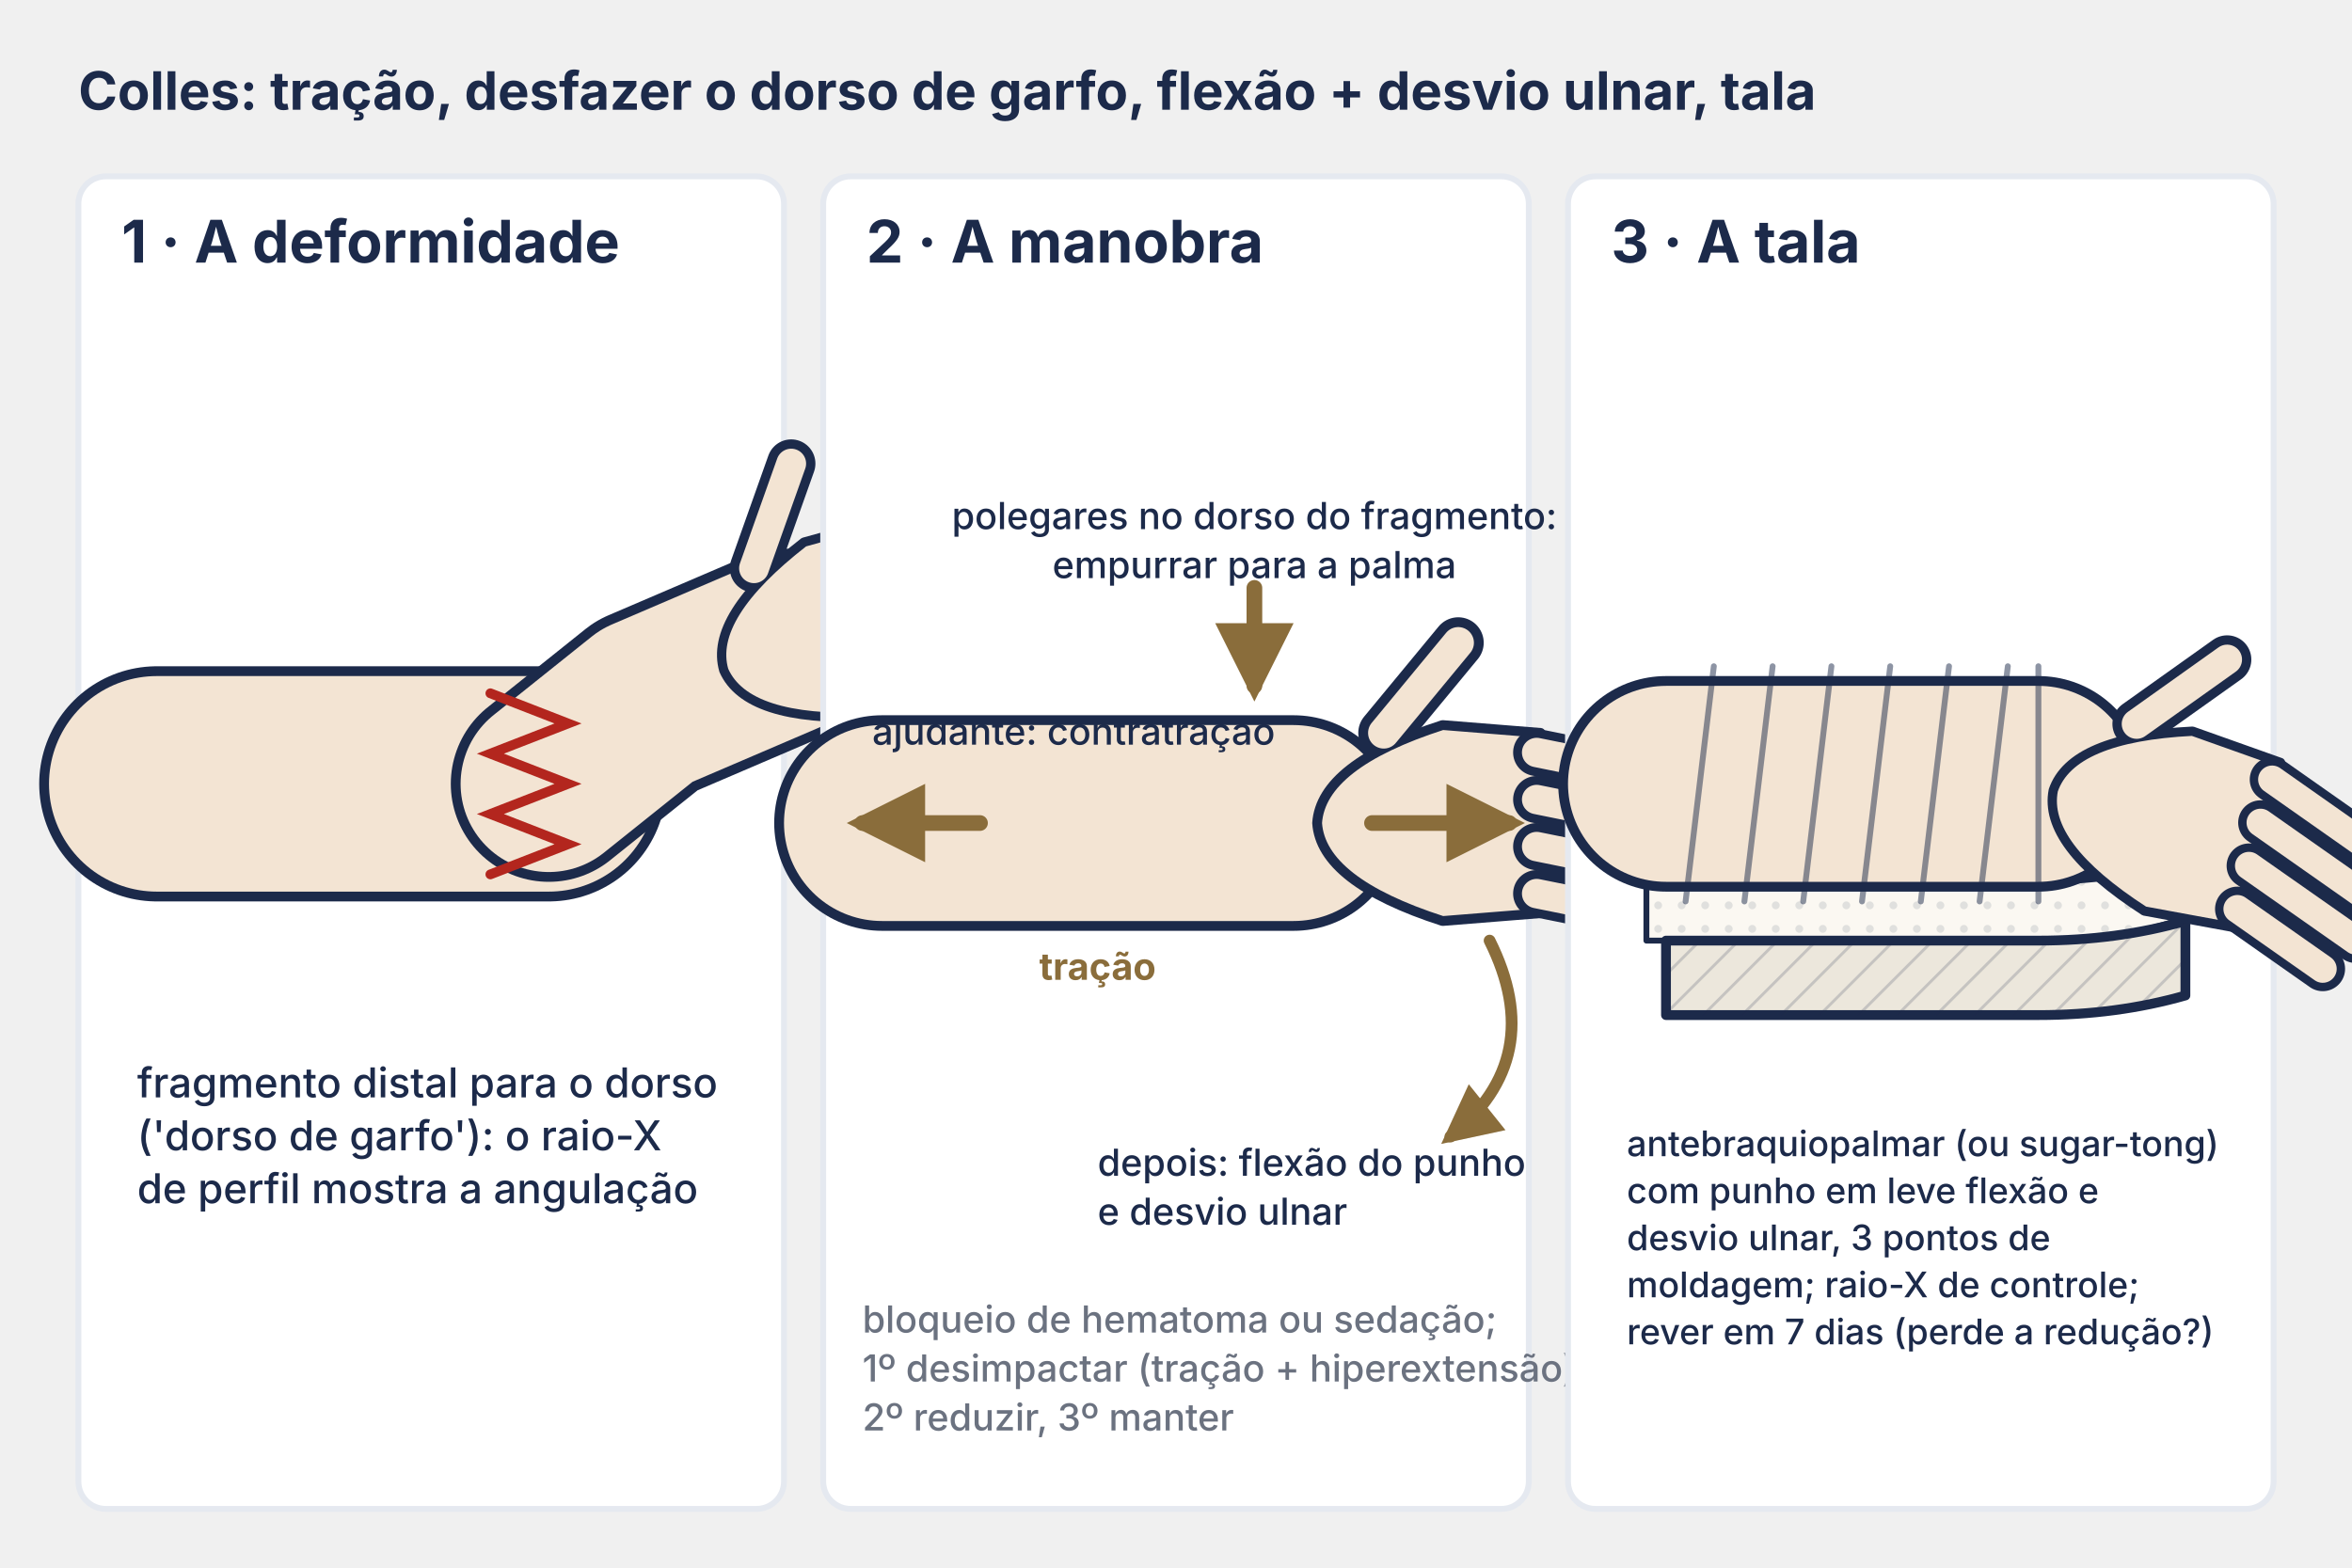
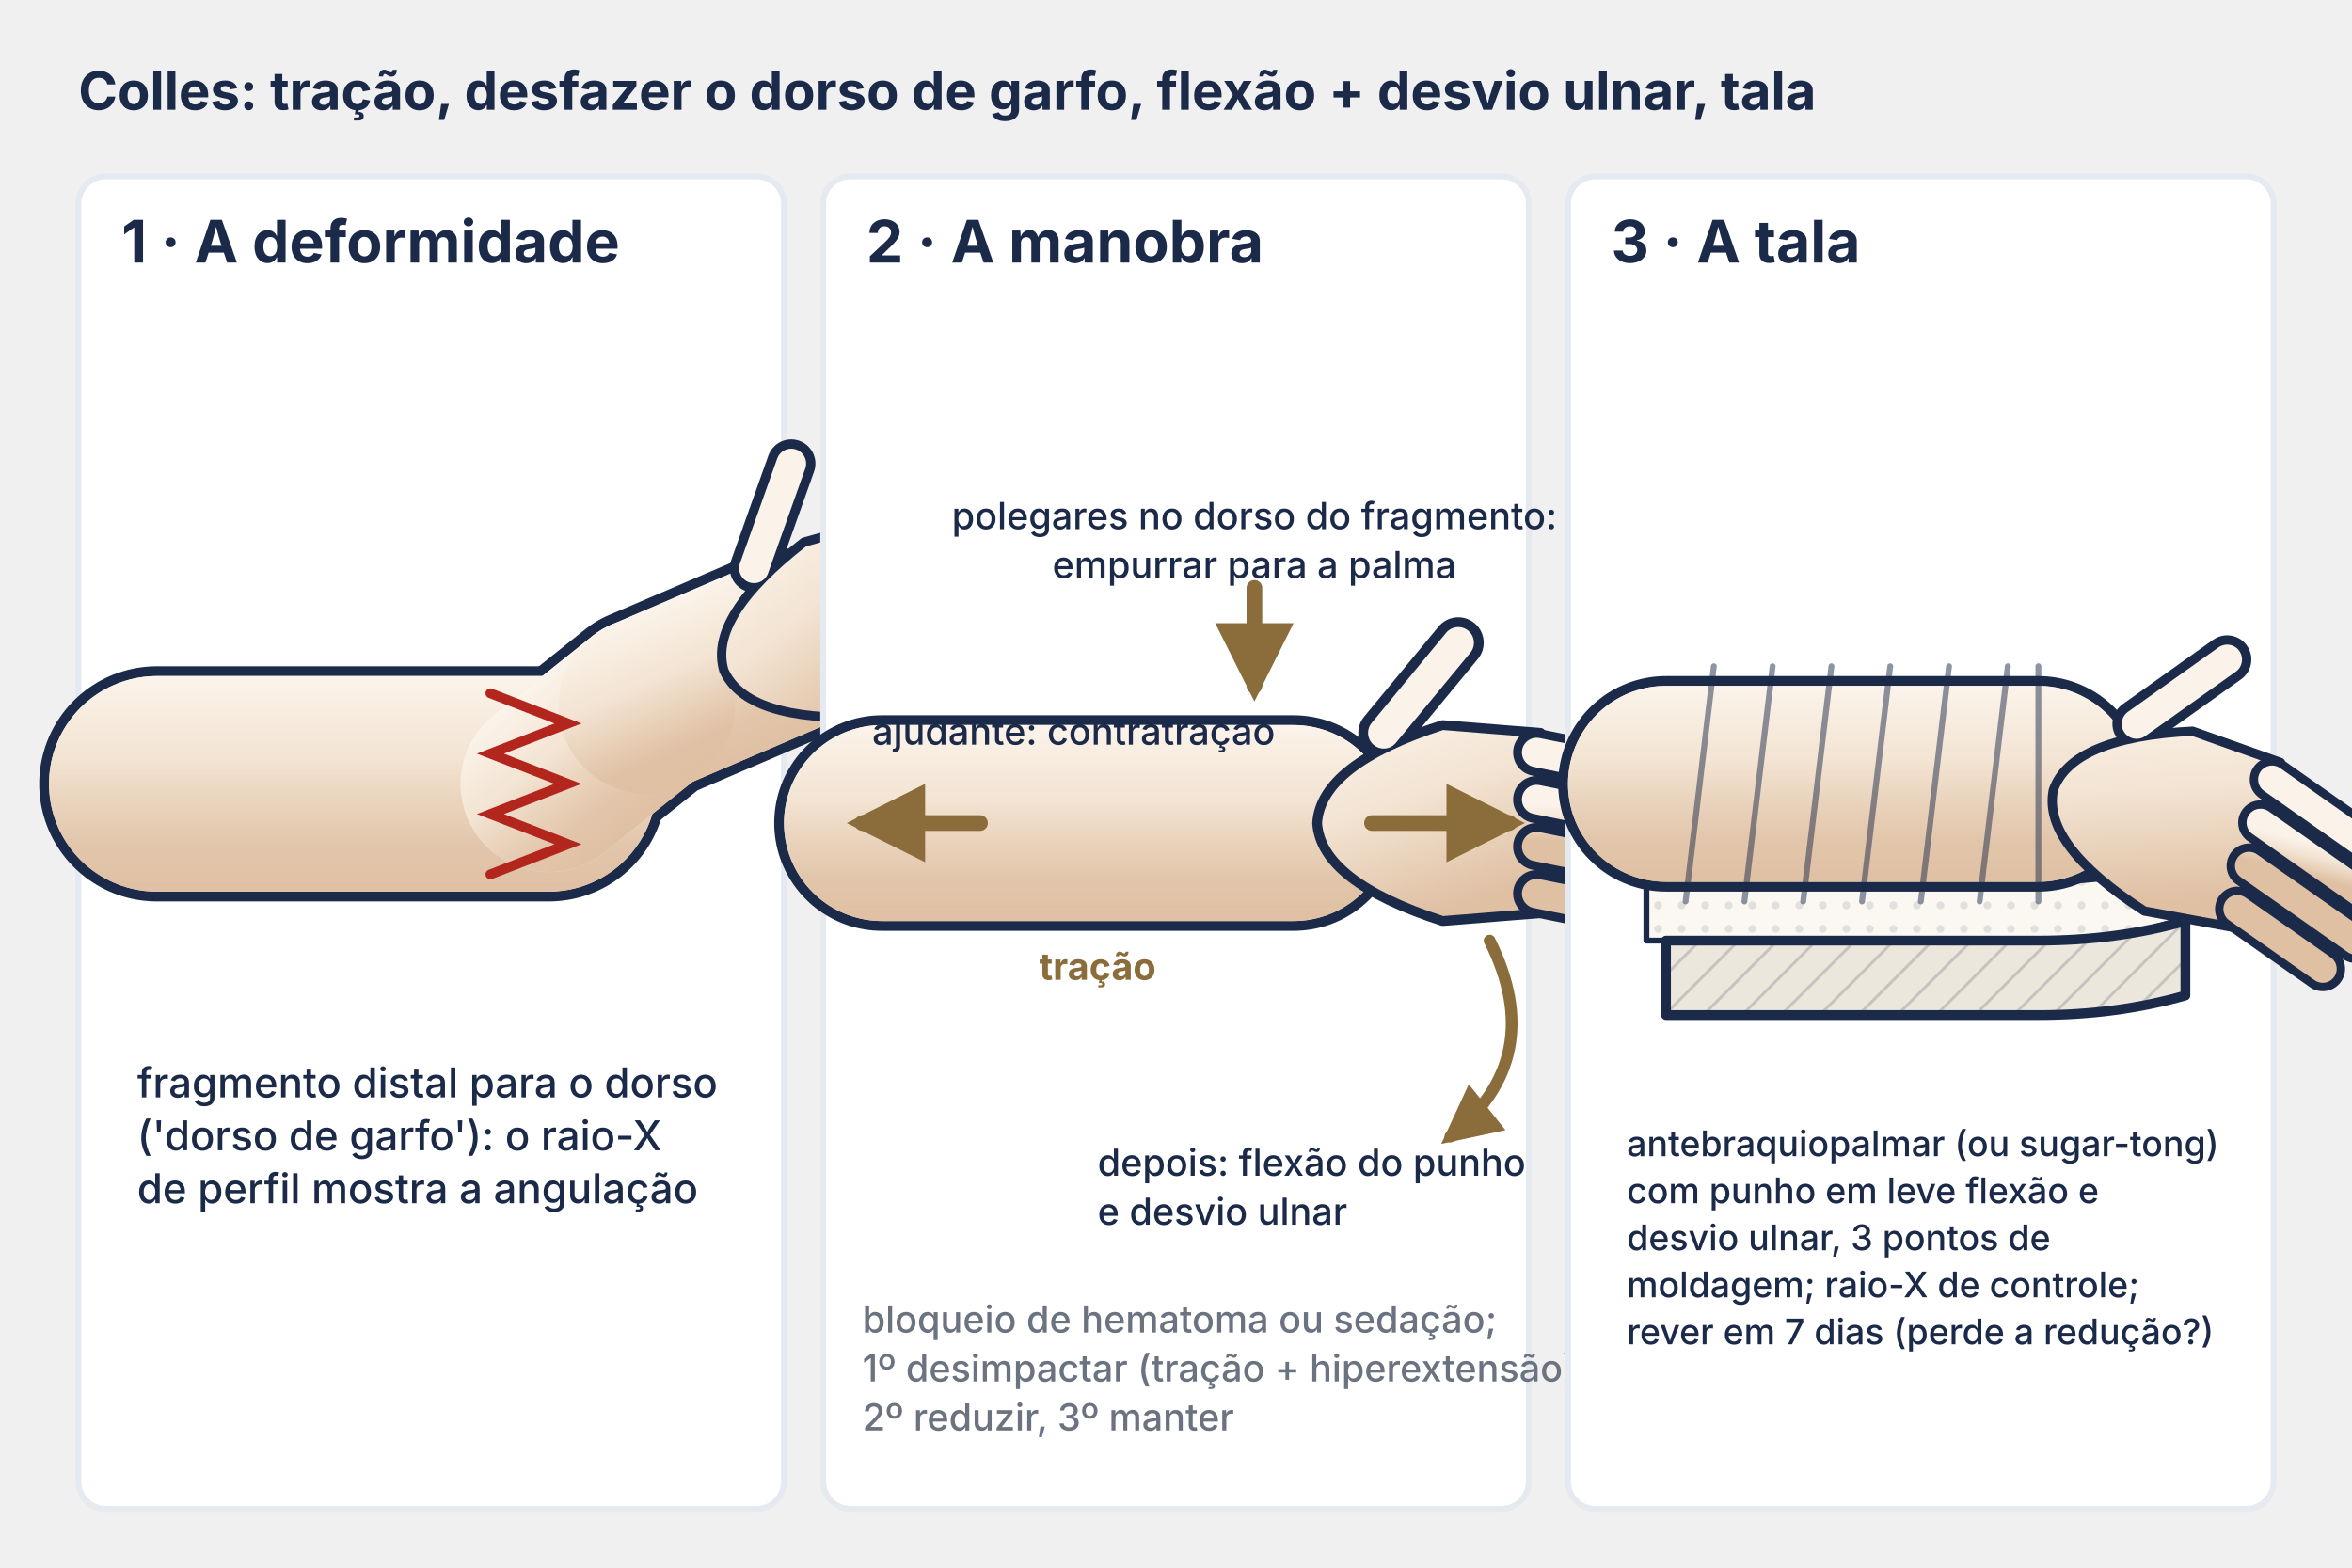
<svg xmlns="http://www.w3.org/2000/svg" viewBox="0 0 1200 800" width="1200" height="800" font-family="Inter, 'Segoe UI', Arial, sans-serif">
  <defs>
    <marker id="ah" viewBox="0 0 10 10" refX="8" refY="5" markerWidth="5" markerHeight="5" orient="auto-start-reverse">
      <path d="M0 0 L10 5 L0 10 z" fill="#8a6d3b" />
    </marker>
    <marker id="ahr" viewBox="0 0 10 10" refX="8" refY="5" markerWidth="5" markerHeight="5" orient="auto-start-reverse">
      <path d="M0 0 L10 5 L0 10 z" fill="#b3261e" />
    </marker>
    <marker id="ahn" viewBox="0 0 10 10" refX="8" refY="5" markerWidth="5" markerHeight="5" orient="auto-start-reverse">
      <path d="M0 0 L10 5 L0 10 z" fill="#1c2a4a" />
    </marker>
    <pattern id="hatch" width="14" height="14" patternUnits="userSpaceOnUse" patternTransform="rotate(45)">
      <line x1="0" y1="0" x2="0" y2="14" stroke="#1c2a4a" stroke-opacity="0.18" stroke-width="3" />
    </pattern>
    <pattern id="cotton" width="12" height="12" patternUnits="userSpaceOnUse">
      <circle cx="6" cy="6" r="2" fill="#1c2a4a" fill-opacity="0.12" />
    </pattern>
    <pattern id="cloth" width="16" height="16" patternUnits="userSpaceOnUse">
      <path d="M0 8 H16 M8 0 V16" stroke="#1c2a4a" stroke-opacity="0.08" stroke-width="2" />
    </pattern>
  </defs>
  <rect x="40" y="90" width="360" height="680" rx="14" fill="#ffffff" stroke="#e5e9f0" stroke-width="3" />
  <text x="62" y="134" font-size="30" text-anchor="start" font-weight="700" fill="#1c2a4a">1 · A deformidade</text>
  <path d="M80 400 L280 400" fill="none" stroke="#1c2a4a" stroke-width="120" stroke-linecap="round" stroke-linejoin="round" />
+   <path d="M280 400 L330 360 L400 330" fill="none" stroke="#1c2a4a" stroke-width="100" stroke-linecap="round" stroke-linejoin="round" />
  <path d="M80 400 L280 400" fill="none" stroke="#f3e4d3" stroke-width="110" stroke-linecap="round" stroke-linejoin="round" />
-   <path d="M280 400 L330 360 L400 330" fill="none" stroke="#1c2a4a" stroke-width="100" stroke-linecap="round" stroke-linejoin="round" />
+   <defs>
+     <linearGradient id="cg106" gradientUnits="userSpaceOnUse" x1="180" y1="345" x2="180" y2="455">
+       <stop offset="0" stop-color="#fbf3ea" />
+       <stop offset="0.38" stop-color="#f3e4d3" />
+       <stop offset="0.8" stop-color="#dfc0a3" stop-opacity="0.85" />
+       <stop offset="1" stop-color="#dfc0a3" />
+     </linearGradient>
+   </defs>
+   <path d="M80 400 L280 400" fill="none" stroke="url(#cg106)" stroke-width="110" stroke-linecap="round" stroke-linejoin="round" />
  <path d="M280 400 L330 360 L400 330" fill="none" stroke="#f3e4d3" stroke-width="90" stroke-linecap="round" stroke-linejoin="round" />
+   <defs>
+     <linearGradient id="cg107" gradientUnits="userSpaceOnUse" x1="276.9" y1="344.9" x2="333.1" y2="415.1">
+       <stop offset="0" stop-color="#fbf3ea" />
+       <stop offset="0.38" stop-color="#f3e4d3" />
+       <stop offset="0.8" stop-color="#dfc0a3" stop-opacity="0.85" />
+       <stop offset="1" stop-color="#dfc0a3" />
+     </linearGradient>
+   </defs>
+   <path d="M280 400 L330 360" fill="none" stroke="url(#cg107)" stroke-width="90" stroke-linecap="round" stroke-linejoin="round" />
+   <defs>
+     <linearGradient id="cg108" gradientUnits="userSpaceOnUse" x1="347.3" y1="303.6" x2="382.7" y2="386.4">
+       <stop offset="0" stop-color="#fbf3ea" />
+       <stop offset="0.38" stop-color="#f3e4d3" />
+       <stop offset="0.8" stop-color="#dfc0a3" stop-opacity="0.85" />
+       <stop offset="1" stop-color="#dfc0a3" />
+     </linearGradient>
+   </defs>
+   <path d="M330 360 L400 330" fill="none" stroke="url(#cg108)" stroke-width="90" stroke-linecap="round" stroke-linejoin="round" />
  <g transform="translate(430 320) rotate(-20) scale(0.95)">
+     <defs>
+       <linearGradient id="hg109f" gradientUnits="userSpaceOnUse" x1="0" y1="-9" x2="0" y2="9">
+         <stop offset="0" stop-color="#fbf3ea" />
+         <stop offset="0.4" stop-color="#f3e4d3" />
+         <stop offset="1" stop-color="#dfc0a3" />
+       </linearGradient>
+       <linearGradient id="hg109p" x1="0" y1="0" x2="0.4" y2="1">
+         <stop offset="0" stop-color="#fbf3ea" />
+         <stop offset="0.45" stop-color="#f3e4d3" />
+         <stop offset="1" stop-color="#dfc0a3" />
+       </linearGradient>
+     </defs>
    <path d="M-34 -46 L4 -92" fill="none" stroke="#1c2a4a" stroke-width="26" stroke-linecap="round" stroke-linejoin="round" />
-     <path d="M-4 -50 L46 -46 Q60 0 46 46 L-4 50 Q-66 30 -68 0 Q-66 -30 -4 -50 Z" fill="#f3e4d3" stroke="#1c2a4a" stroke-width="5" stroke-linecap="round" stroke-linejoin="round" />
+     <path d="M-4 -50 L46 -46 Q60 0 46 46 L-4 50 Q-66 30 -68 0 Q-66 -30 -4 -50 Z" fill="url(#hg109p)" stroke="#1c2a4a" stroke-width="5" stroke-linecap="round" stroke-linejoin="round" />
    <path d="M44 -36 L103.2 -17.7" fill="none" stroke="#1c2a4a" stroke-width="24" stroke-linecap="round" stroke-linejoin="round" />
    <path d="M44 -12 L114.7 9.9" fill="none" stroke="#1c2a4a" stroke-width="24" stroke-linecap="round" stroke-linejoin="round" />
    <path d="M44 12 L110.9 32.7" fill="none" stroke="#1c2a4a" stroke-width="24" stroke-linecap="round" stroke-linejoin="round" />
    <path d="M44 36 L97.5 52.5" fill="none" stroke="#1c2a4a" stroke-width="24" stroke-linecap="round" stroke-linejoin="round" />
-     <path d="M44 -36 L103.2 -17.7" fill="none" stroke="#f3e4d3" stroke-width="15" stroke-linecap="round" stroke-linejoin="round" />
-     <path d="M44 -12 L114.7 9.9" fill="none" stroke="#f3e4d3" stroke-width="15" stroke-linecap="round" stroke-linejoin="round" />
-     <path d="M44 12 L110.9 32.7" fill="none" stroke="#f3e4d3" stroke-width="15" stroke-linecap="round" stroke-linejoin="round" />
-     <path d="M44 36 L97.5 52.5" fill="none" stroke="#f3e4d3" stroke-width="15" stroke-linecap="round" stroke-linejoin="round" />
-     <path d="M-34 -46 L4 -92" fill="none" stroke="#f3e4d3" stroke-width="16" stroke-linecap="round" stroke-linejoin="round" />
+     <path d="M44 -36 L103.2 -17.7" fill="none" stroke="url(#hg109f)" stroke-width="15" stroke-linecap="round" stroke-linejoin="round" />
+     <path d="M44 -12 L114.7 9.9" fill="none" stroke="url(#hg109f)" stroke-width="15" stroke-linecap="round" stroke-linejoin="round" />
+     <path d="M44 12 L110.9 32.7" fill="none" stroke="url(#hg109f)" stroke-width="15" stroke-linecap="round" stroke-linejoin="round" />
+     <path d="M44 36 L97.5 52.5" fill="none" stroke="url(#hg109f)" stroke-width="15" stroke-linecap="round" stroke-linejoin="round" />
+     <path d="M-34 -46 L4 -92" fill="none" stroke="url(#hg109f)" stroke-width="16" stroke-linecap="round" stroke-linejoin="round" />
  </g>
  <path d="M250.2 353.8 L289.8 369.2 L250.2 384.6 L289.8 400 L250.2 415.4 L289.8 430.8 L250.2 446.2" fill="none" stroke="#b3261e" stroke-width="5" stroke-linecap="round" stroke-linejoin="miter" />
  <text x="70" y="560" font-size="21" text-anchor="start" font-weight="500" fill="#1c2a4a">fragmento distal para o dorso</text>
  <text x="70" y="587" font-size="21" text-anchor="start" font-weight="500" fill="#1c2a4a">('dorso de garfo'): o raio-X</text>
  <text x="70" y="614" font-size="21" text-anchor="start" font-weight="500" fill="#1c2a4a">de perfil mostra a angulação</text>
  <rect x="420" y="90" width="360" height="680" rx="14" fill="#ffffff" stroke="#e5e9f0" stroke-width="3" />
  <text x="442" y="134" font-size="30" text-anchor="start" font-weight="700" fill="#1c2a4a">2 · A manobra</text>
  <path d="M450 420 L660 420" fill="none" stroke="#1c2a4a" stroke-width="110" stroke-linecap="round" stroke-linejoin="round" />
  <path d="M450 420 L660 420" fill="none" stroke="#f3e4d3" stroke-width="100" stroke-linecap="round" stroke-linejoin="round" />
+   <defs>
+     <linearGradient id="cg110" gradientUnits="userSpaceOnUse" x1="555" y1="370" x2="555" y2="470">
+       <stop offset="0" stop-color="#fbf3ea" />
+       <stop offset="0.38" stop-color="#f3e4d3" />
+       <stop offset="0.8" stop-color="#dfc0a3" stop-opacity="0.85" />
+       <stop offset="1" stop-color="#dfc0a3" />
+     </linearGradient>
+   </defs>
+   <path d="M450 420 L660 420" fill="none" stroke="url(#cg110)" stroke-width="100" stroke-linecap="round" stroke-linejoin="round" />
  <g transform="translate(740 420) rotate(0) scale(1)">
+     <defs>
+       <linearGradient id="hg111f" gradientUnits="userSpaceOnUse" x1="0" y1="-9" x2="0" y2="9">
+         <stop offset="0" stop-color="#fbf3ea" />
+         <stop offset="0.4" stop-color="#f3e4d3" />
+         <stop offset="1" stop-color="#dfc0a3" />
+       </linearGradient>
+       <linearGradient id="hg111p" x1="0" y1="0" x2="0.4" y2="1">
+         <stop offset="0" stop-color="#fbf3ea" />
+         <stop offset="0.45" stop-color="#f3e4d3" />
+         <stop offset="1" stop-color="#dfc0a3" />
+       </linearGradient>
+     </defs>
    <path d="M-34 -46 L4 -92" fill="none" stroke="#1c2a4a" stroke-width="26" stroke-linecap="round" stroke-linejoin="round" />
-     <path d="M-4 -50 L46 -46 Q60 0 46 46 L-4 50 Q-66 30 -68 0 Q-66 -30 -4 -50 Z" fill="#f3e4d3" stroke="#1c2a4a" stroke-width="5" stroke-linecap="round" stroke-linejoin="round" />
+     <path d="M-4 -50 L46 -46 Q60 0 46 46 L-4 50 Q-66 30 -68 0 Q-66 -30 -4 -50 Z" fill="url(#hg111p)" stroke="#1c2a4a" stroke-width="5" stroke-linecap="round" stroke-linejoin="round" />
    <path d="M44 -36 L104.8 -23.7" fill="none" stroke="#1c2a4a" stroke-width="24" stroke-linecap="round" stroke-linejoin="round" />
    <path d="M44 -12 L116.5 2.7" fill="none" stroke="#1c2a4a" stroke-width="24" stroke-linecap="round" stroke-linejoin="round" />
    <path d="M44 12 L112.6 25.9" fill="none" stroke="#1c2a4a" stroke-width="24" stroke-linecap="round" stroke-linejoin="round" />
    <path d="M44 36 L98.9 47.1" fill="none" stroke="#1c2a4a" stroke-width="24" stroke-linecap="round" stroke-linejoin="round" />
-     <path d="M44 -36 L104.8 -23.7" fill="none" stroke="#f3e4d3" stroke-width="15" stroke-linecap="round" stroke-linejoin="round" />
-     <path d="M44 -12 L116.5 2.7" fill="none" stroke="#f3e4d3" stroke-width="15" stroke-linecap="round" stroke-linejoin="round" />
-     <path d="M44 12 L112.6 25.9" fill="none" stroke="#f3e4d3" stroke-width="15" stroke-linecap="round" stroke-linejoin="round" />
-     <path d="M44 36 L98.9 47.1" fill="none" stroke="#f3e4d3" stroke-width="15" stroke-linecap="round" stroke-linejoin="round" />
-     <path d="M-34 -46 L4 -92" fill="none" stroke="#f3e4d3" stroke-width="16" stroke-linecap="round" stroke-linejoin="round" />
+     <path d="M44 -36 L104.8 -23.7" fill="none" stroke="url(#hg111f)" stroke-width="15" stroke-linecap="round" stroke-linejoin="round" />
+     <path d="M44 -12 L116.5 2.7" fill="none" stroke="url(#hg111f)" stroke-width="15" stroke-linecap="round" stroke-linejoin="round" />
+     <path d="M44 12 L112.6 25.9" fill="none" stroke="url(#hg111f)" stroke-width="15" stroke-linecap="round" stroke-linejoin="round" />
+     <path d="M44 36 L98.9 47.1" fill="none" stroke="url(#hg111f)" stroke-width="15" stroke-linecap="round" stroke-linejoin="round" />
+     <path d="M-34 -46 L4 -92" fill="none" stroke="url(#hg111f)" stroke-width="16" stroke-linecap="round" stroke-linejoin="round" />
  </g>
  <path d="M500 420 L440 420" fill="none" stroke="#8a6d3b" stroke-width="8" stroke-linecap="round" stroke-linejoin="round" marker-end="url(#ah)" />
  <text x="445" y="380" font-size="19" text-anchor="start" font-weight="500" fill="#1c2a4a">ajudante: contratração</text>
  <path d="M700 420 L770 420" fill="none" stroke="#8a6d3b" stroke-width="8" stroke-linecap="round" stroke-linejoin="round" marker-end="url(#ah)" />
  <text x="560" y="500" font-size="19" text-anchor="middle" font-weight="700" fill="#8a6d3b">tração</text>
  <path d="M640 300 L640 350" fill="none" stroke="#8a6d3b" stroke-width="8" stroke-linecap="round" stroke-linejoin="round" marker-end="url(#ah)" />
  <text x="640" y="270" font-size="19" text-anchor="middle" font-weight="500" fill="#1c2a4a">polegares no dorso do fragmento:</text>
  <text x="640" y="295" font-size="19" text-anchor="middle" font-weight="500" fill="#1c2a4a">empurrar para a palma</text>
  <path d="M760 480 Q790 540 740 580" fill="none" stroke="#8a6d3b" stroke-width="6" stroke-linecap="round" stroke-linejoin="round" marker-end="url(#ah)" />
  <text x="560" y="600" font-size="19" text-anchor="start" font-weight="500" fill="#1c2a4a">depois: flexão do punho</text>
  <text x="560" y="625" font-size="19" text-anchor="start" font-weight="500" fill="#1c2a4a">e desvio ulnar</text>
  <text x="440" y="680" font-size="19" text-anchor="start" font-weight="500" fill="#6b7280">bloqueio de hematoma ou sedação;</text>
  <text x="440" y="705" font-size="19" text-anchor="start" font-weight="500" fill="#6b7280">1º desimpactar (tração + hiperextensão),</text>
  <text x="440" y="730" font-size="19" text-anchor="start" font-weight="500" fill="#6b7280">2º reduzir, 3º manter</text>
  <rect x="800" y="90" width="360" height="680" rx="14" fill="#ffffff" stroke="#e5e9f0" stroke-width="3" />
  <text x="822" y="134" font-size="30" text-anchor="start" font-weight="700" fill="#1c2a4a">3 · A tala</text>
  <path d="M840 450 L1040 450 Q1080 450 1110 440 L1110 470 Q1080 480 1040 480 L840 480 Z" fill="#fbf8f2" stroke="#1c2a4a" stroke-width="3" stroke-linecap="round" stroke-linejoin="round" />
  <path d="M840 450 L1040 450 Q1080 450 1110 440 L1110 470 Q1080 480 1040 480 L840 480 Z" fill="url(#cotton)" stroke="none" stroke-width="5" stroke-linecap="round" stroke-linejoin="round" />
  <path d="M850 480 L1040 480 Q1080 480 1115 470 L1115 508 Q1080 518 1040 518 L850 518 Z" fill="#ece7dc" stroke="#1c2a4a" stroke-width="5" stroke-linecap="round" stroke-linejoin="round" />
  <path d="M850 480 L1040 480 Q1080 480 1115 470 L1115 508 Q1080 518 1040 518 L850 518 Z" fill="url(#hatch)" stroke="none" stroke-width="5" stroke-linecap="round" stroke-linejoin="round" />
  <path d="M850 400 L1040 400" fill="none" stroke="#1c2a4a" stroke-width="110" stroke-linecap="round" stroke-linejoin="round" />
  <path d="M850 400 L1040 400" fill="none" stroke="#f3e4d3" stroke-width="100" stroke-linecap="round" stroke-linejoin="round" />
+   <defs>
+     <linearGradient id="cg112" gradientUnits="userSpaceOnUse" x1="945" y1="350" x2="945" y2="450">
+       <stop offset="0" stop-color="#fbf3ea" />
+       <stop offset="0.38" stop-color="#f3e4d3" />
+       <stop offset="0.8" stop-color="#dfc0a3" stop-opacity="0.85" />
+       <stop offset="1" stop-color="#dfc0a3" />
+     </linearGradient>
+   </defs>
+   <path d="M850 400 L1040 400" fill="none" stroke="url(#cg112)" stroke-width="100" stroke-linecap="round" stroke-linejoin="round" />
  <g transform="translate(1110 420) rotate(15) scale(0.95)">
+     <defs>
+       <linearGradient id="hg113f" gradientUnits="userSpaceOnUse" x1="0" y1="-9" x2="0" y2="9">
+         <stop offset="0" stop-color="#fbf3ea" />
+         <stop offset="0.4" stop-color="#f3e4d3" />
+         <stop offset="1" stop-color="#dfc0a3" />
+       </linearGradient>
+       <linearGradient id="hg113p" x1="0" y1="0" x2="0.4" y2="1">
+         <stop offset="0" stop-color="#fbf3ea" />
+         <stop offset="0.45" stop-color="#f3e4d3" />
+         <stop offset="1" stop-color="#dfc0a3" />
+       </linearGradient>
+     </defs>
    <path d="M-34 -46 L4 -92" fill="none" stroke="#1c2a4a" stroke-width="26" stroke-linecap="round" stroke-linejoin="round" />
-     <path d="M-4 -50 L46 -46 Q60 0 46 46 L-4 50 Q-66 30 -68 0 Q-66 -30 -4 -50 Z" fill="#f3e4d3" stroke="#1c2a4a" stroke-width="5" stroke-linecap="round" stroke-linejoin="round" />
+     <path d="M-4 -50 L46 -46 Q60 0 46 46 L-4 50 Q-66 30 -68 0 Q-66 -30 -4 -50 Z" fill="url(#hg113p)" stroke="#1c2a4a" stroke-width="5" stroke-linecap="round" stroke-linejoin="round" />
    <path d="M44 -36 L102.2 -14.7" fill="none" stroke="#1c2a4a" stroke-width="24" stroke-linecap="round" stroke-linejoin="round" />
    <path d="M44 -12 L113.5 13.4" fill="none" stroke="#1c2a4a" stroke-width="24" stroke-linecap="round" stroke-linejoin="round" />
    <path d="M44 12 L109.8 36" fill="none" stroke="#1c2a4a" stroke-width="24" stroke-linecap="round" stroke-linejoin="round" />
    <path d="M44 36 L96.6 55.2" fill="none" stroke="#1c2a4a" stroke-width="24" stroke-linecap="round" stroke-linejoin="round" />
-     <path d="M44 -36 L102.2 -14.7" fill="none" stroke="#f3e4d3" stroke-width="15" stroke-linecap="round" stroke-linejoin="round" />
-     <path d="M44 -12 L113.5 13.4" fill="none" stroke="#f3e4d3" stroke-width="15" stroke-linecap="round" stroke-linejoin="round" />
-     <path d="M44 12 L109.8 36" fill="none" stroke="#f3e4d3" stroke-width="15" stroke-linecap="round" stroke-linejoin="round" />
-     <path d="M44 36 L96.6 55.2" fill="none" stroke="#f3e4d3" stroke-width="15" stroke-linecap="round" stroke-linejoin="round" />
-     <path d="M-34 -46 L4 -92" fill="none" stroke="#f3e4d3" stroke-width="16" stroke-linecap="round" stroke-linejoin="round" />
+     <path d="M44 -36 L102.2 -14.7" fill="none" stroke="url(#hg113f)" stroke-width="15" stroke-linecap="round" stroke-linejoin="round" />
+     <path d="M44 -12 L113.5 13.4" fill="none" stroke="url(#hg113f)" stroke-width="15" stroke-linecap="round" stroke-linejoin="round" />
+     <path d="M44 12 L109.8 36" fill="none" stroke="url(#hg113f)" stroke-width="15" stroke-linecap="round" stroke-linejoin="round" />
+     <path d="M44 36 L96.6 55.2" fill="none" stroke="url(#hg113f)" stroke-width="15" stroke-linecap="round" stroke-linejoin="round" />
+     <path d="M-34 -46 L4 -92" fill="none" stroke="url(#hg113f)" stroke-width="16" stroke-linecap="round" stroke-linejoin="round" />
  </g>
  <path d="M860 460 L874.4 340" fill="none" stroke="#1c2a4a" stroke-width="3" stroke-linecap="round" stroke-linejoin="round" opacity="0.5" />
  <path d="M890 460 L904.4 340" fill="none" stroke="#1c2a4a" stroke-width="3" stroke-linecap="round" stroke-linejoin="round" opacity="0.5" />
  <path d="M920 460 L934.4 340" fill="none" stroke="#1c2a4a" stroke-width="3" stroke-linecap="round" stroke-linejoin="round" opacity="0.5" />
  <path d="M950 460 L964.4 340" fill="none" stroke="#1c2a4a" stroke-width="3" stroke-linecap="round" stroke-linejoin="round" opacity="0.5" />
  <path d="M980 460 L994.4 340" fill="none" stroke="#1c2a4a" stroke-width="3" stroke-linecap="round" stroke-linejoin="round" opacity="0.5" />
  <path d="M1010 460 L1024.4 340" fill="none" stroke="#1c2a4a" stroke-width="3" stroke-linecap="round" stroke-linejoin="round" opacity="0.5" />
  <path d="M1040 460 L1040 340" fill="none" stroke="#1c2a4a" stroke-width="3" stroke-linecap="round" stroke-linejoin="round" opacity="0.5" />
  <text x="830" y="590" font-size="18" text-anchor="start" font-weight="500" fill="#1c2a4a">antebraquiopalmar (ou sugar-tong)</text>
  <text x="830" y="614" font-size="18" text-anchor="start" font-weight="500" fill="#1c2a4a">com punho em leve flexão e</text>
  <text x="830" y="638" font-size="18" text-anchor="start" font-weight="500" fill="#1c2a4a">desvio ulnar, 3 pontos de</text>
  <text x="830" y="662" font-size="18" text-anchor="start" font-weight="500" fill="#1c2a4a">moldagem; raio-X de controle;</text>
  <text x="830" y="686" font-size="18" text-anchor="start" font-weight="500" fill="#1c2a4a">rever em 7 dias (perde a redução?)</text>
  <text x="40" y="56" font-size="27" text-anchor="start" font-weight="700" fill="#1c2a4a" data-top="1">Colles: tração, desfazer o dorso de garfo, flexão + desvio ulnar, tala</text>
</svg>
